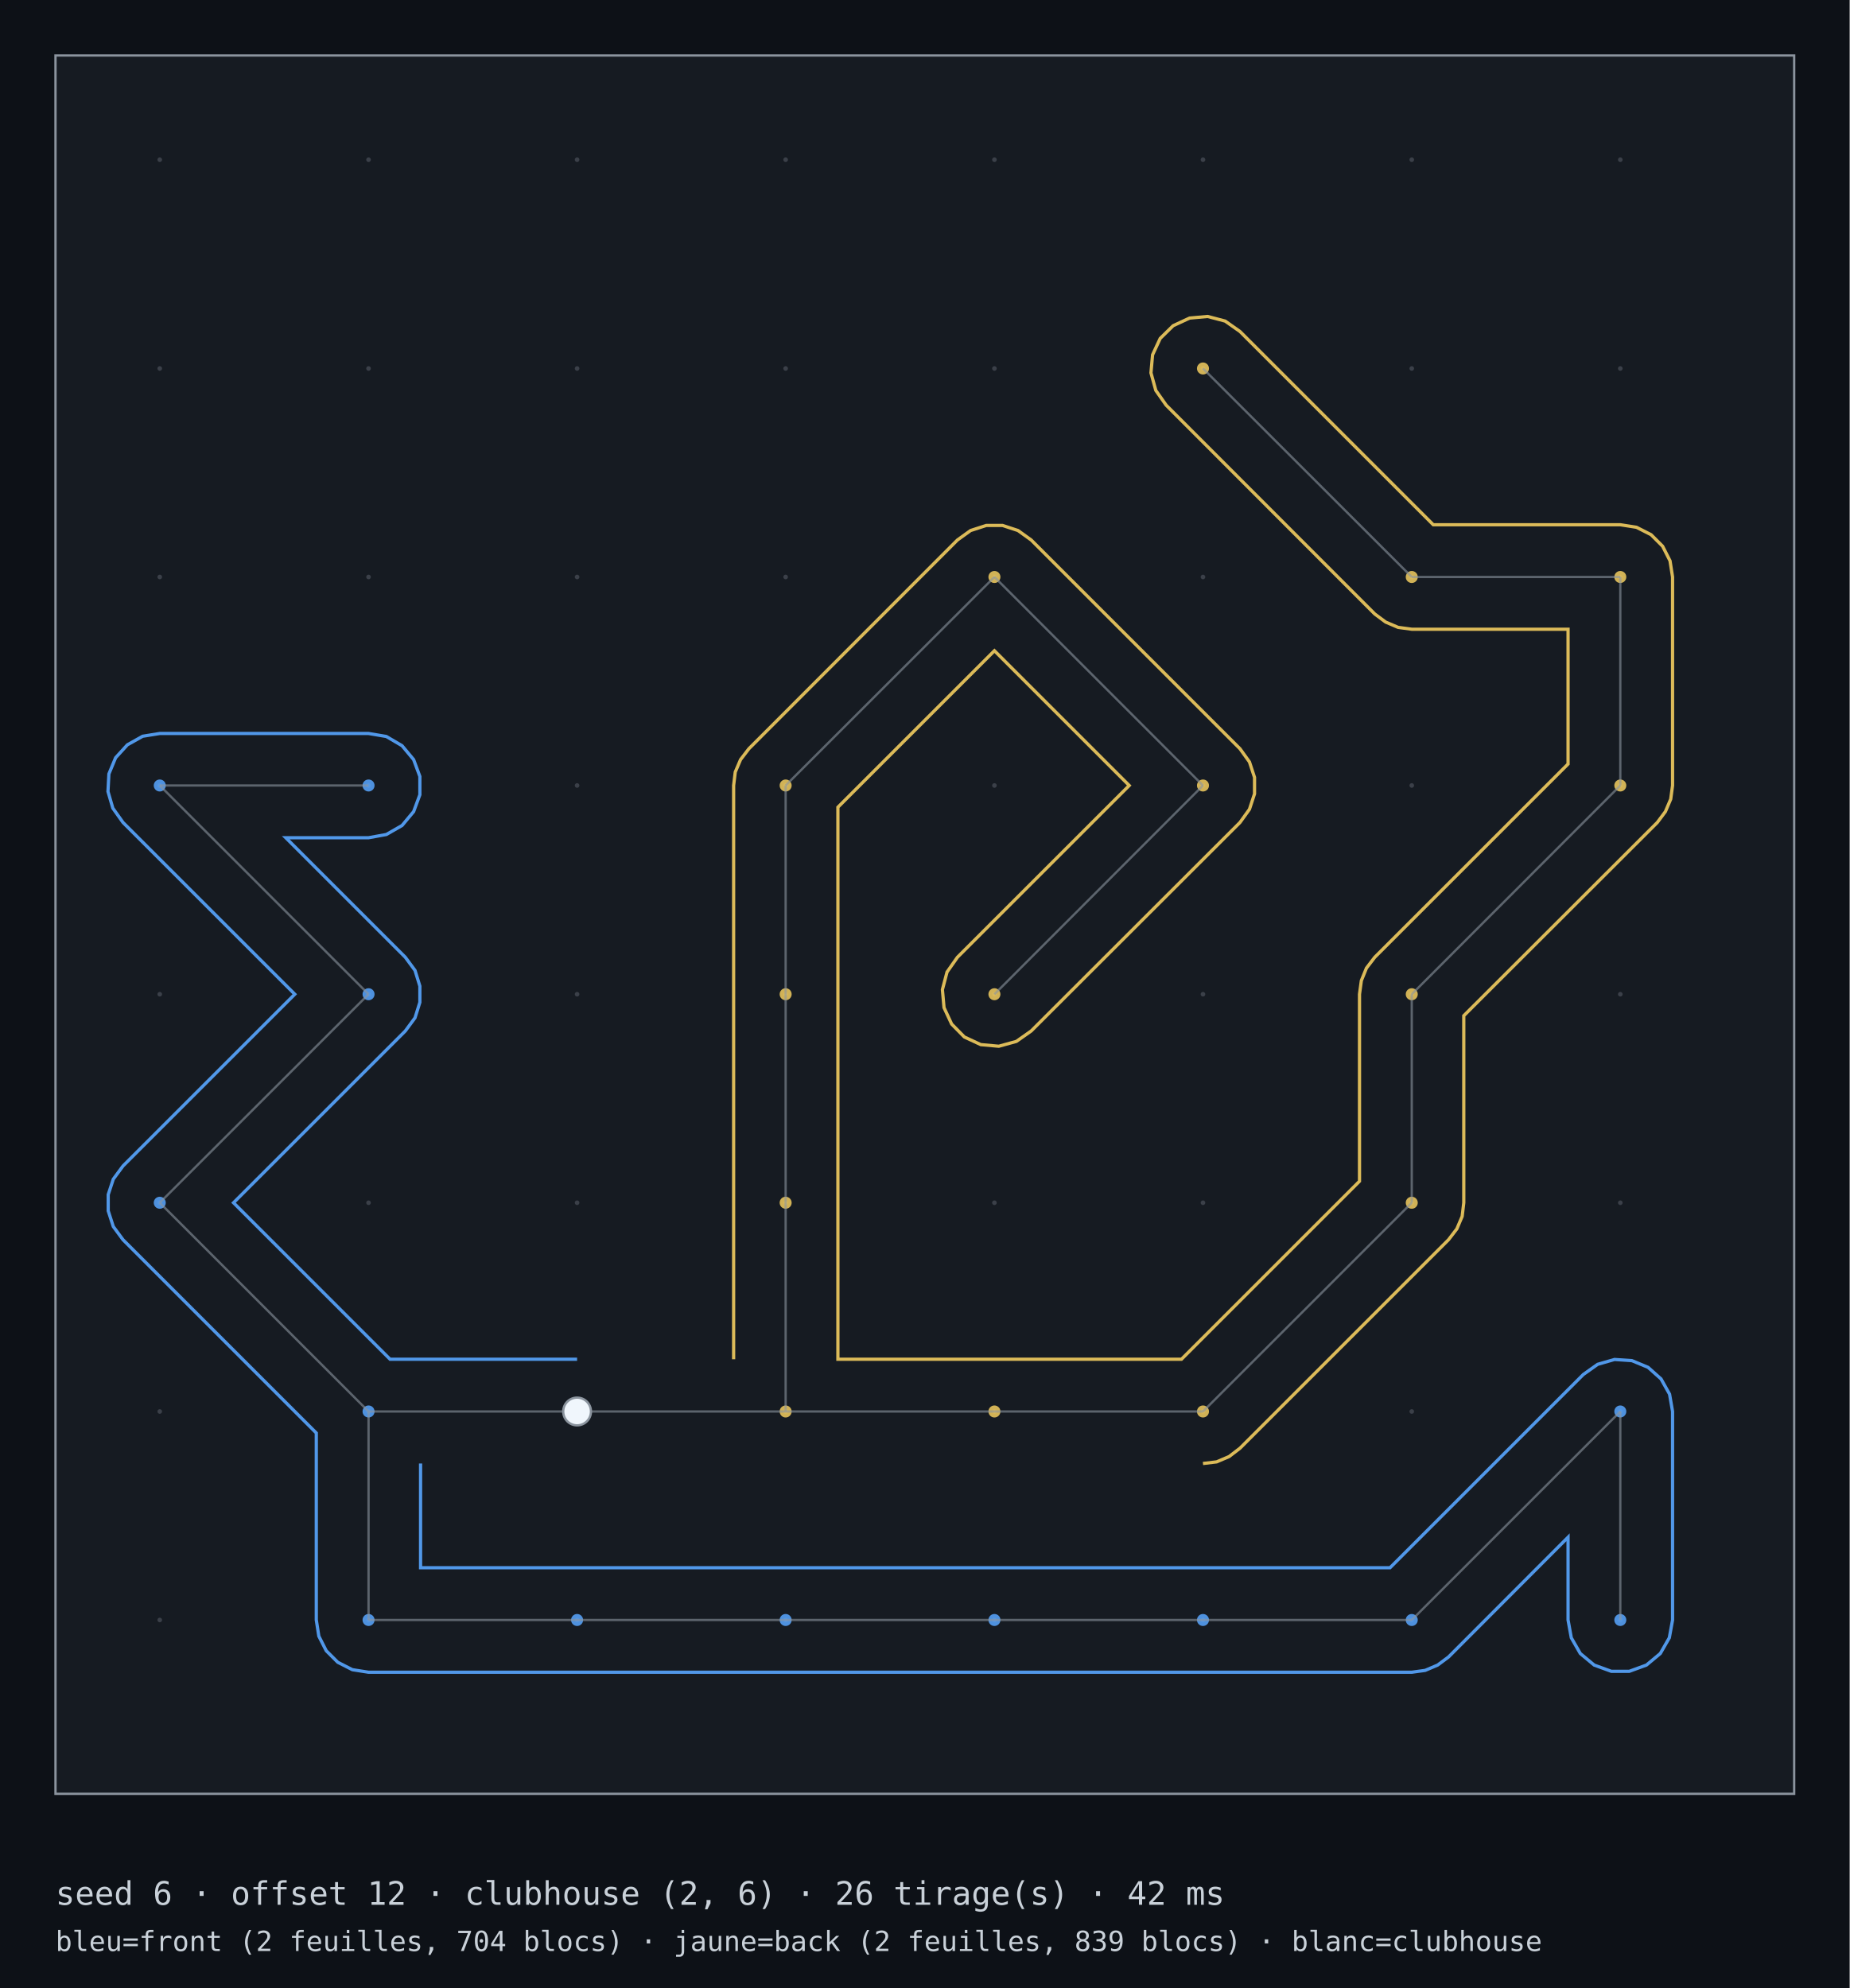
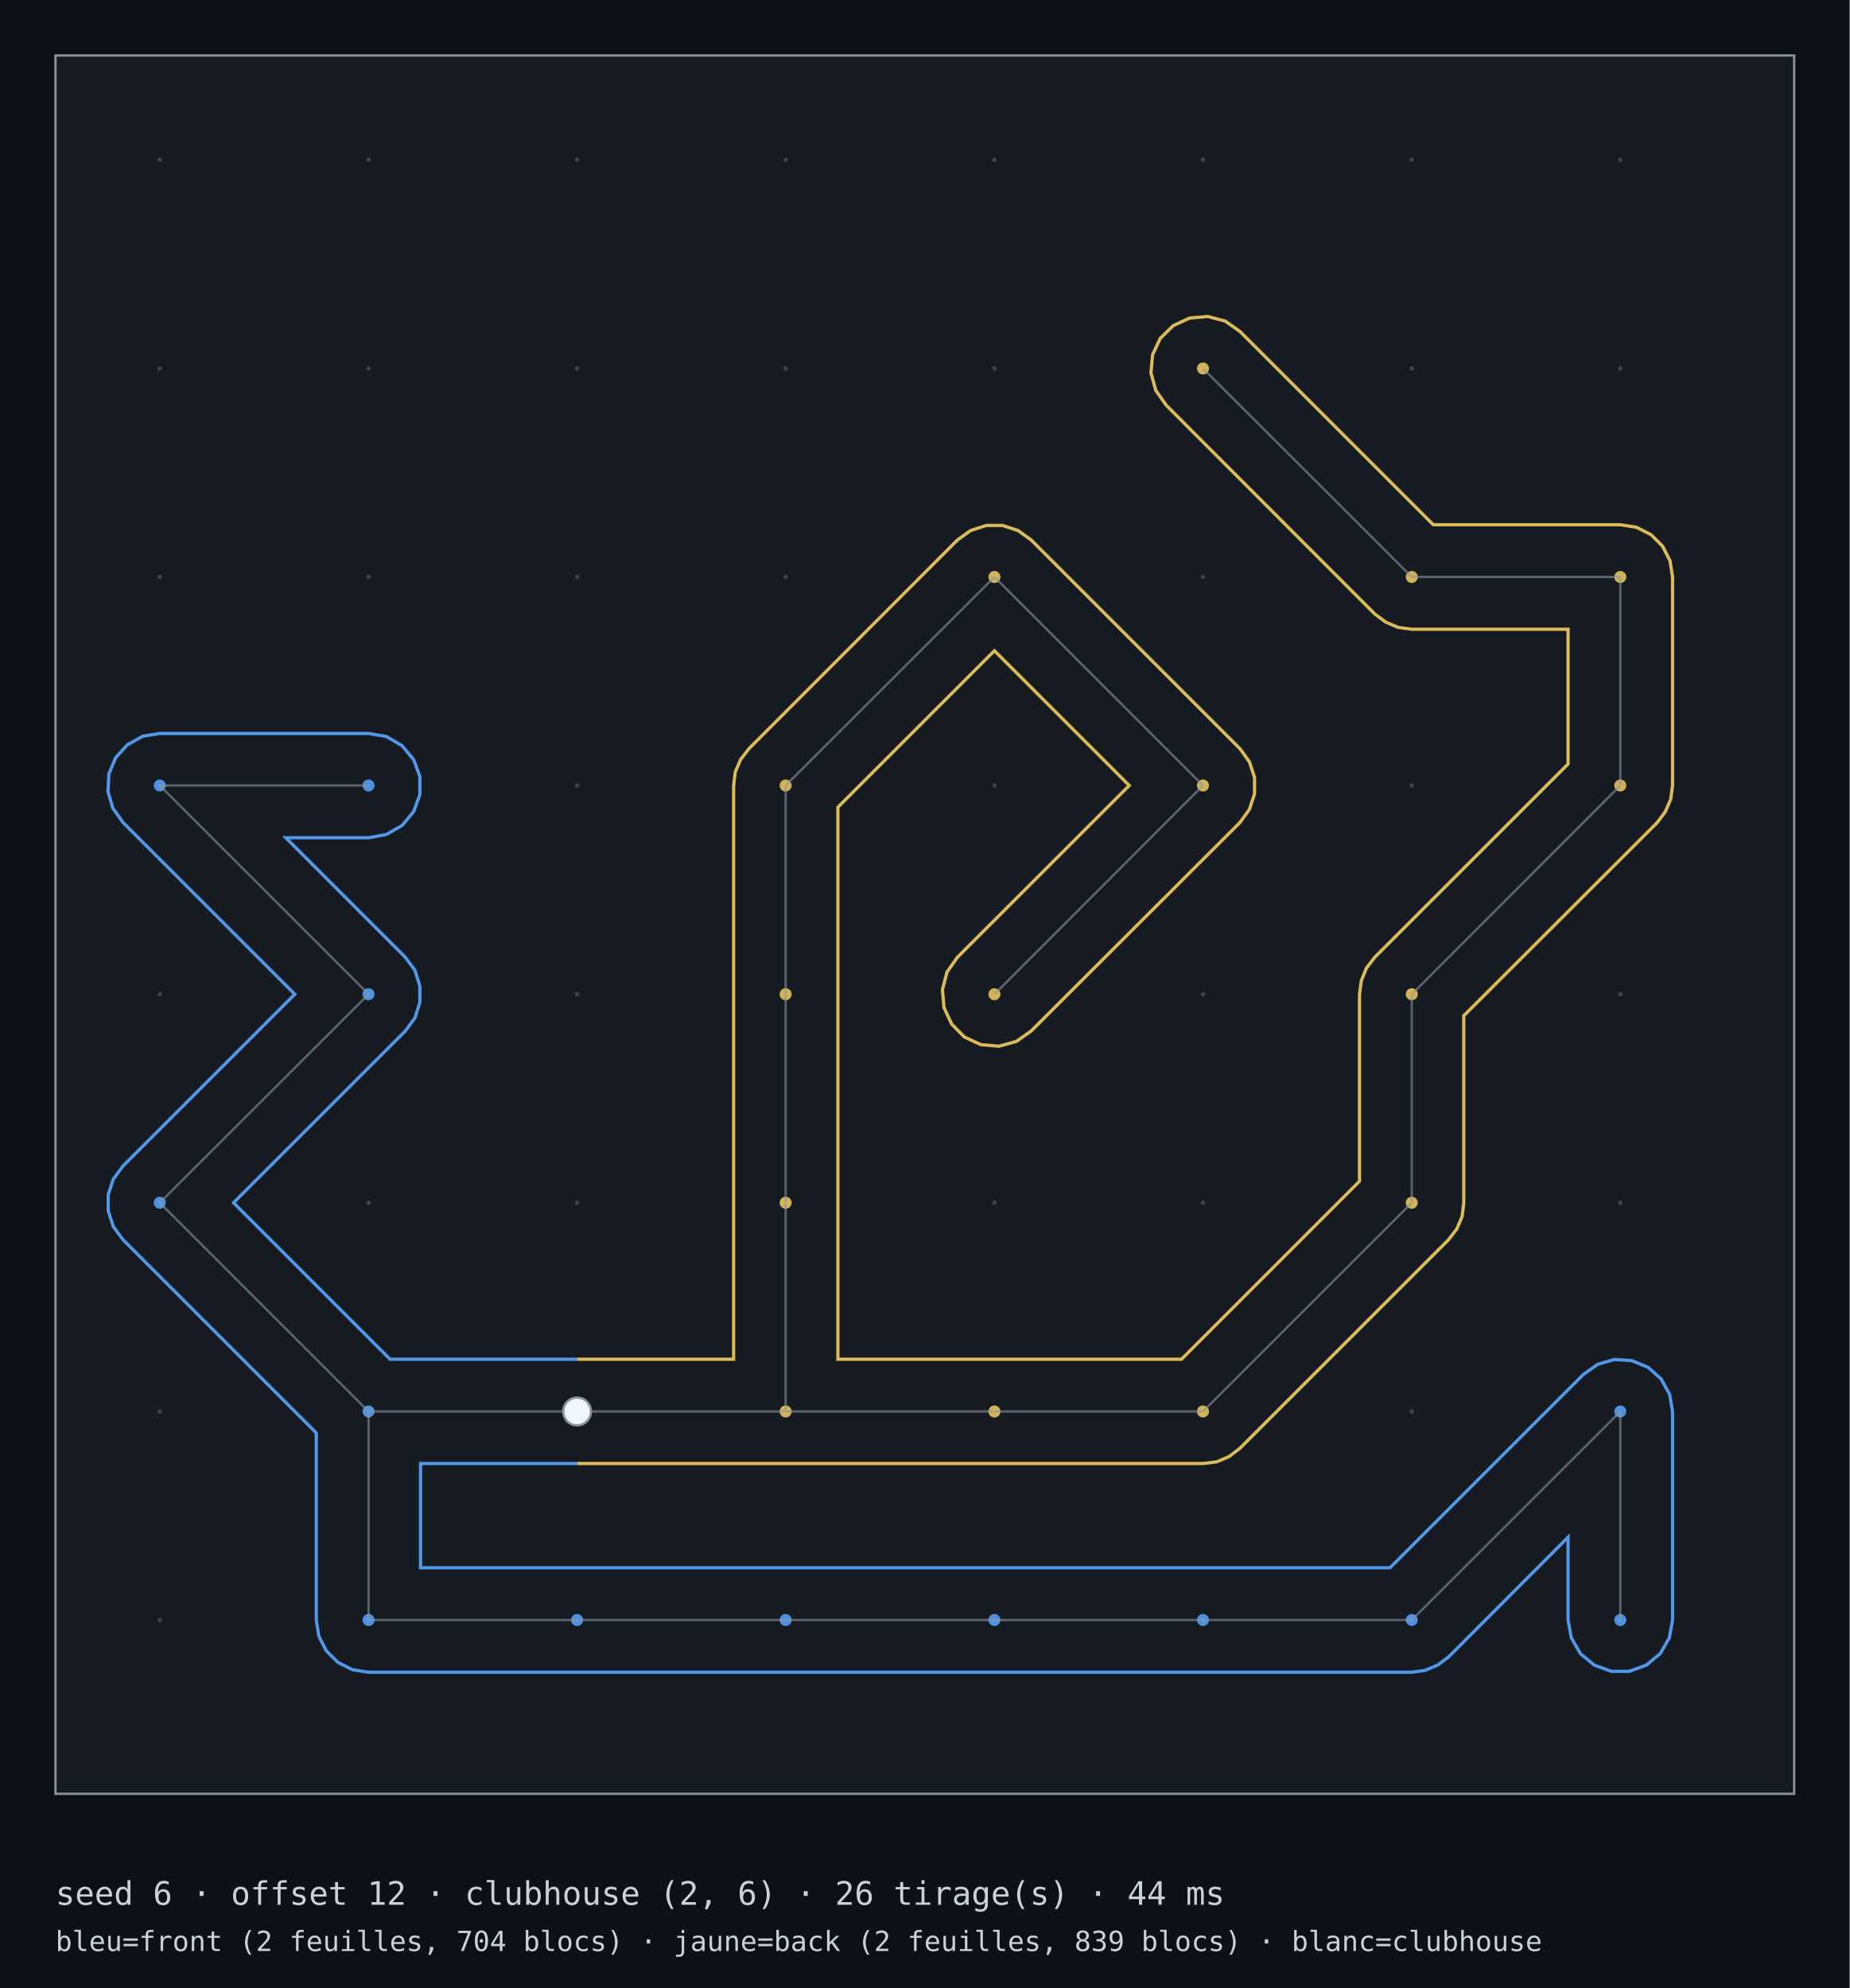
<svg xmlns="http://www.w3.org/2000/svg" width="800" height="860">
  <rect width="100%" height="100%" fill="#0d1117" />
  <rect x="24" y="24" width="752.0" height="752.0" fill="#161b22" stroke="#8b949e" />
  <style>text{font-family:monospace;fill:#c9d1d9}</style>
  <circle cx="69.1" cy="69.1" r="1.0" fill="#3b4049" />
  <circle cx="69.1" cy="159.4" r="1.0" fill="#3b4049" />
  <circle cx="69.1" cy="249.6" r="1.0" fill="#3b4049" />
  <circle cx="69.1" cy="339.8" r="1.0" fill="#3b4049" />
  <circle cx="69.1" cy="430.1" r="1.0" fill="#3b4049" />
  <circle cx="69.1" cy="520.3" r="1.0" fill="#3b4049" />
  <circle cx="69.1" cy="610.6" r="1.0" fill="#3b4049" />
  <circle cx="69.1" cy="700.8" r="1.0" fill="#3b4049" />
  <circle cx="159.4" cy="69.1" r="1.0" fill="#3b4049" />
  <circle cx="159.4" cy="159.4" r="1.0" fill="#3b4049" />
  <circle cx="159.4" cy="249.6" r="1.0" fill="#3b4049" />
  <circle cx="159.4" cy="339.8" r="1.0" fill="#3b4049" />
  <circle cx="159.4" cy="430.1" r="1.0" fill="#3b4049" />
  <circle cx="159.4" cy="520.3" r="1.0" fill="#3b4049" />
  <circle cx="159.4" cy="610.6" r="1.0" fill="#3b4049" />
  <circle cx="159.4" cy="700.8" r="1.0" fill="#3b4049" />
  <circle cx="249.6" cy="69.1" r="1.0" fill="#3b4049" />
  <circle cx="249.6" cy="159.4" r="1.0" fill="#3b4049" />
  <circle cx="249.6" cy="249.6" r="1.0" fill="#3b4049" />
  <circle cx="249.6" cy="339.8" r="1.0" fill="#3b4049" />
  <circle cx="249.6" cy="430.1" r="1.0" fill="#3b4049" />
  <circle cx="249.6" cy="520.3" r="1.0" fill="#3b4049" />
  <circle cx="249.6" cy="610.6" r="1.0" fill="#3b4049" />
  <circle cx="249.6" cy="700.8" r="1.0" fill="#3b4049" />
  <circle cx="339.8" cy="69.1" r="1.0" fill="#3b4049" />
  <circle cx="339.8" cy="159.4" r="1.0" fill="#3b4049" />
  <circle cx="339.8" cy="249.6" r="1.0" fill="#3b4049" />
  <circle cx="339.8" cy="339.8" r="1.0" fill="#3b4049" />
  <circle cx="339.8" cy="430.1" r="1.0" fill="#3b4049" />
  <circle cx="339.8" cy="520.3" r="1.0" fill="#3b4049" />
  <circle cx="339.8" cy="610.6" r="1.0" fill="#3b4049" />
  <circle cx="339.8" cy="700.8" r="1.0" fill="#3b4049" />
  <circle cx="430.1" cy="69.1" r="1.0" fill="#3b4049" />
  <circle cx="430.1" cy="159.4" r="1.0" fill="#3b4049" />
  <circle cx="430.1" cy="249.6" r="1.0" fill="#3b4049" />
  <circle cx="430.1" cy="339.8" r="1.0" fill="#3b4049" />
  <circle cx="430.1" cy="430.1" r="1.0" fill="#3b4049" />
  <circle cx="430.1" cy="520.3" r="1.0" fill="#3b4049" />
  <circle cx="430.1" cy="610.6" r="1.0" fill="#3b4049" />
  <circle cx="430.1" cy="700.8" r="1.0" fill="#3b4049" />
  <circle cx="520.3" cy="69.1" r="1.0" fill="#3b4049" />
  <circle cx="520.3" cy="159.4" r="1.0" fill="#3b4049" />
  <circle cx="520.3" cy="249.6" r="1.0" fill="#3b4049" />
  <circle cx="520.3" cy="339.8" r="1.0" fill="#3b4049" />
  <circle cx="520.3" cy="430.1" r="1.0" fill="#3b4049" />
  <circle cx="520.3" cy="520.3" r="1.0" fill="#3b4049" />
  <circle cx="520.3" cy="610.6" r="1.0" fill="#3b4049" />
  <circle cx="520.3" cy="700.8" r="1.0" fill="#3b4049" />
  <circle cx="610.6" cy="69.1" r="1.0" fill="#3b4049" />
  <circle cx="610.6" cy="159.4" r="1.0" fill="#3b4049" />
  <circle cx="610.6" cy="249.6" r="1.0" fill="#3b4049" />
  <circle cx="610.6" cy="339.8" r="1.0" fill="#3b4049" />
  <circle cx="610.6" cy="430.1" r="1.0" fill="#3b4049" />
  <circle cx="610.6" cy="520.3" r="1.0" fill="#3b4049" />
  <circle cx="610.6" cy="610.6" r="1.0" fill="#3b4049" />
  <circle cx="610.6" cy="700.8" r="1.0" fill="#3b4049" />
  <circle cx="700.8" cy="69.1" r="1.0" fill="#3b4049" />
  <circle cx="700.8" cy="159.4" r="1.0" fill="#3b4049" />
  <circle cx="700.8" cy="249.6" r="1.0" fill="#3b4049" />
  <circle cx="700.8" cy="339.8" r="1.0" fill="#3b4049" />
  <circle cx="700.8" cy="430.1" r="1.0" fill="#3b4049" />
  <circle cx="700.8" cy="520.3" r="1.0" fill="#3b4049" />
  <circle cx="700.8" cy="610.6" r="1.0" fill="#3b4049" />
  <circle cx="700.8" cy="700.8" r="1.0" fill="#3b4049" />
  <circle cx="159.4" cy="610.6" r="2.6" fill="#58a6ff" fill-opacity="0.85" />
  <circle cx="69.1" cy="520.3" r="2.6" fill="#58a6ff" fill-opacity="0.85" />
  <circle cx="159.4" cy="700.8" r="2.6" fill="#58a6ff" fill-opacity="0.85" />
  <circle cx="249.6" cy="700.8" r="2.6" fill="#58a6ff" fill-opacity="0.85" />
  <circle cx="339.8" cy="700.8" r="2.6" fill="#58a6ff" fill-opacity="0.85" />
  <circle cx="430.1" cy="700.8" r="2.6" fill="#58a6ff" fill-opacity="0.85" />
  <circle cx="520.3" cy="700.8" r="2.6" fill="#58a6ff" fill-opacity="0.85" />
  <circle cx="610.6" cy="700.8" r="2.6" fill="#58a6ff" fill-opacity="0.85" />
  <circle cx="700.8" cy="610.6" r="2.6" fill="#58a6ff" fill-opacity="0.85" />
  <circle cx="700.8" cy="700.8" r="2.6" fill="#58a6ff" fill-opacity="0.85" />
  <circle cx="159.4" cy="430.1" r="2.6" fill="#58a6ff" fill-opacity="0.85" />
  <circle cx="69.1" cy="339.8" r="2.6" fill="#58a6ff" fill-opacity="0.85" />
  <circle cx="159.4" cy="339.8" r="2.6" fill="#58a6ff" fill-opacity="0.85" />
  <circle cx="339.8" cy="610.6" r="2.6" fill="#f2cc60" fill-opacity="0.85" />
  <circle cx="339.8" cy="520.3" r="2.6" fill="#f2cc60" fill-opacity="0.85" />
  <circle cx="430.1" cy="610.6" r="2.6" fill="#f2cc60" fill-opacity="0.85" />
  <circle cx="520.3" cy="610.6" r="2.6" fill="#f2cc60" fill-opacity="0.85" />
  <circle cx="610.6" cy="520.3" r="2.6" fill="#f2cc60" fill-opacity="0.85" />
  <circle cx="610.6" cy="430.1" r="2.6" fill="#f2cc60" fill-opacity="0.85" />
  <circle cx="700.8" cy="339.8" r="2.6" fill="#f2cc60" fill-opacity="0.85" />
  <circle cx="700.8" cy="249.6" r="2.6" fill="#f2cc60" fill-opacity="0.85" />
  <circle cx="610.6" cy="249.6" r="2.6" fill="#f2cc60" fill-opacity="0.85" />
  <circle cx="520.3" cy="159.4" r="2.6" fill="#f2cc60" fill-opacity="0.85" />
  <circle cx="339.8" cy="430.1" r="2.6" fill="#f2cc60" fill-opacity="0.85" />
  <circle cx="339.8" cy="339.8" r="2.6" fill="#f2cc60" fill-opacity="0.85" />
  <circle cx="430.1" cy="249.6" r="2.6" fill="#f2cc60" fill-opacity="0.85" />
  <circle cx="520.3" cy="339.8" r="2.6" fill="#f2cc60" fill-opacity="0.85" />
  <circle cx="430.1" cy="430.1" r="2.6" fill="#f2cc60" fill-opacity="0.85" />
  <line x1="249.6" y1="610.6" x2="159.4" y2="610.6" stroke="#8b949e" stroke-width="1.0" stroke-opacity="0.6" />
  <line x1="249.6" y1="610.6" x2="339.8" y2="610.6" stroke="#8b949e" stroke-width="1.0" stroke-opacity="0.6" />
  <line x1="159.4" y1="610.6" x2="69.1" y2="520.3" stroke="#8b949e" stroke-width="1.0" stroke-opacity="0.6" />
  <line x1="339.8" y1="610.6" x2="339.8" y2="520.3" stroke="#8b949e" stroke-width="1.0" stroke-opacity="0.6" />
  <line x1="69.1" y1="520.3" x2="159.4" y2="430.1" stroke="#8b949e" stroke-width="1.0" stroke-opacity="0.6" />
  <line x1="339.8" y1="520.3" x2="339.8" y2="430.1" stroke="#8b949e" stroke-width="1.0" stroke-opacity="0.6" />
  <line x1="159.4" y1="430.1" x2="69.1" y2="339.8" stroke="#8b949e" stroke-width="1.0" stroke-opacity="0.6" />
  <line x1="339.8" y1="430.1" x2="339.8" y2="339.8" stroke="#8b949e" stroke-width="1.0" stroke-opacity="0.6" />
  <line x1="69.1" y1="339.8" x2="159.4" y2="339.8" stroke="#8b949e" stroke-width="1.0" stroke-opacity="0.6" />
  <line x1="339.8" y1="339.8" x2="430.1" y2="249.6" stroke="#8b949e" stroke-width="1.0" stroke-opacity="0.6" />
  <line x1="430.1" y1="249.6" x2="520.3" y2="339.8" stroke="#8b949e" stroke-width="1.0" stroke-opacity="0.6" />
  <line x1="159.4" y1="610.6" x2="159.4" y2="700.8" stroke="#8b949e" stroke-width="1.0" stroke-opacity="0.6" />
  <line x1="520.3" y1="339.8" x2="430.1" y2="430.1" stroke="#8b949e" stroke-width="1.0" stroke-opacity="0.6" />
  <line x1="159.4" y1="700.8" x2="249.6" y2="700.8" stroke="#8b949e" stroke-width="1.0" stroke-opacity="0.6" />
  <line x1="249.6" y1="700.8" x2="339.8" y2="700.8" stroke="#8b949e" stroke-width="1.0" stroke-opacity="0.6" />
  <line x1="339.8" y1="610.6" x2="430.1" y2="610.6" stroke="#8b949e" stroke-width="1.0" stroke-opacity="0.6" />
  <line x1="339.8" y1="700.8" x2="430.1" y2="700.8" stroke="#8b949e" stroke-width="1.0" stroke-opacity="0.6" />
  <line x1="430.1" y1="610.6" x2="520.3" y2="610.6" stroke="#8b949e" stroke-width="1.0" stroke-opacity="0.6" />
  <line x1="430.1" y1="700.8" x2="520.3" y2="700.8" stroke="#8b949e" stroke-width="1.0" stroke-opacity="0.6" />
  <line x1="520.3" y1="610.6" x2="610.6" y2="520.3" stroke="#8b949e" stroke-width="1.0" stroke-opacity="0.6" />
  <line x1="520.3" y1="700.8" x2="610.6" y2="700.8" stroke="#8b949e" stroke-width="1.0" stroke-opacity="0.6" />
  <line x1="610.6" y1="520.3" x2="610.6" y2="430.1" stroke="#8b949e" stroke-width="1.0" stroke-opacity="0.6" />
  <line x1="610.6" y1="700.8" x2="700.8" y2="610.6" stroke="#8b949e" stroke-width="1.0" stroke-opacity="0.6" />
  <line x1="610.6" y1="430.1" x2="700.8" y2="339.8" stroke="#8b949e" stroke-width="1.0" stroke-opacity="0.6" />
  <line x1="700.8" y1="610.6" x2="700.8" y2="700.8" stroke="#8b949e" stroke-width="1.0" stroke-opacity="0.6" />
  <line x1="700.8" y1="339.8" x2="700.8" y2="249.6" stroke="#8b949e" stroke-width="1.0" stroke-opacity="0.6" />
  <line x1="700.8" y1="249.6" x2="610.6" y2="249.6" stroke="#8b949e" stroke-width="1.0" stroke-opacity="0.6" />
  <line x1="610.6" y1="249.6" x2="520.3" y2="159.4" stroke="#8b949e" stroke-width="1.0" stroke-opacity="0.6" />
-   <polyline points="249.6,588.0 168.7,588.0 101.0,520.3 175.3,446.0 179.5,440.3 181.6,433.6 181.6,426.6 179.5,419.8 175.3,414.1 123.6,362.4 159.4,362.4 167.1,361.0 173.9,357.1 178.9,351.1 181.6,343.8 181.6,335.9 178.9,328.6 173.9,322.6 167.1,318.6 159.4,317.3 69.1,317.3 61.7,318.5 55.1,322.2 50.0,327.8 47.1,334.8 46.7,342.4 48.8,349.6 53.2,355.8 127.5,430.1 53.2,504.4 49.0,510.1 46.8,516.8 46.8,523.8 49.0,530.6 53.2,536.3 136.8,619.9 136.8,700.8 137.9,707.8 141.1,714.1 146.1,719.1 152.4,722.3 159.4,723.4 610.6,723.4 616.4,722.6 621.8,720.3 626.5,716.8 678.2,665.0 678.2,700.8 679.6,708.5 683.5,715.3 689.5,720.3 696.9,723.0 704.7,723.0 712.1,720.3 718.1,715.3 722.0,708.5 723.4,700.8 723.4,610.6 722.1,603.1 718.4,596.5 712.8,591.5 705.8,588.6 698.3,588.1 691.0,590.2 684.8,594.6 601.2,678.2 181.9,678.2 181.9,633.1" fill="none" stroke="#58a6ff" stroke-width="1.4" stroke-opacity="0.9" />
-   <polyline points="520.3,633.1 526.2,632.4 531.6,630.1 536.3,626.5 626.5,536.3 630.1,531.6 632.4,526.2 633.1,520.3 633.1,439.4 716.8,355.8 720.3,351.1 722.6,345.7 723.4,339.8 723.4,249.6 722.3,242.6 719.1,236.3 714.1,231.3 707.8,228.1 700.8,227.0 619.9,227.0 536.3,143.4 529.9,138.9 522.3,136.9 514.5,137.6 507.4,140.9 501.8,146.4 498.5,153.5 497.8,161.3 499.9,168.9 504.4,175.3 594.6,265.6 599.3,269.1 604.7,271.4 610.6,272.2 678.2,272.2 678.2,330.5 594.6,414.1 591.0,418.8 588.8,424.2 588.0,430.1 588.0,511.0 511.0,588.0 362.4,588.0 362.4,349.2 430.1,281.5 488.4,339.8 414.1,414.1 409.6,420.5 407.6,428.1 408.3,435.9 411.6,443.0 417.1,448.6 424.2,451.9 432.0,452.6 439.6,450.5 446.0,446.0 536.3,355.8 540.4,350.1 542.6,343.4 542.6,336.3 540.4,329.6 536.3,323.9 446.0,233.6 440.3,229.5 433.6,227.3 426.6,227.3 419.8,229.5 414.1,233.6 323.9,323.9 320.3,328.6 318.0,334.0 317.3,339.8 317.3,588.0" fill="none" stroke="#f2cc60" stroke-width="1.4" stroke-opacity="0.9" />
+   <polyline points="249.6,588.0 168.7,588.0 101.0,520.3 175.3,446.0 179.5,440.3 181.6,433.6 181.6,426.6 179.5,419.8 175.3,414.1 123.6,362.4 159.4,362.4 167.1,361.0 173.9,357.1 178.9,351.1 181.6,343.8 181.6,335.9 178.9,328.6 173.9,322.6 167.1,318.6 159.4,317.3 69.1,317.3 61.7,318.5 55.1,322.2 50.0,327.8 47.1,334.8 46.7,342.4 48.8,349.6 53.2,355.8 127.5,430.1 53.2,504.4 49.0,510.1 46.8,516.8 46.8,523.8 49.0,530.6 53.2,536.3 136.8,619.9 136.8,700.8 137.9,707.8 141.1,714.1 146.1,719.1 152.4,722.3 159.4,723.4 249.6,723.4 339.8,723.4 430.1,723.4 520.3,723.4 610.6,723.4 616.4,722.6 621.8,720.3 626.5,716.8 678.2,665.0 678.2,700.8 679.6,708.5 683.5,715.3 689.5,720.3 696.9,723.0 704.7,723.0 712.1,720.3 718.1,715.3 722.0,708.5 723.4,700.8 723.4,610.6 722.1,603.1 718.4,596.5 712.8,591.5 705.8,588.6 698.3,588.1 691.0,590.2 684.8,594.6 601.2,678.2 520.3,678.2 430.1,678.2 339.8,678.2 249.6,678.2 181.9,678.2 181.9,633.1 249.6,633.1" fill="none" stroke="#58a6ff" stroke-width="1.4" stroke-opacity="0.9" />
+   <polyline points="249.6,633.1 339.8,633.1 430.1,633.1 520.3,633.1 526.2,632.4 531.6,630.1 536.3,626.5 626.5,536.3 630.1,531.6 632.4,526.2 633.1,520.3 633.1,439.4 716.8,355.8 720.3,351.1 722.6,345.7 723.4,339.8 723.4,249.6 722.3,242.6 719.1,236.3 714.1,231.3 707.8,228.1 700.8,227.0 619.9,227.0 536.3,143.4 529.9,138.9 522.3,136.9 514.5,137.6 507.4,140.9 501.8,146.4 498.5,153.5 497.8,161.3 499.9,168.9 504.4,175.3 594.6,265.6 599.3,269.1 604.7,271.4 610.6,272.2 678.2,272.2 678.2,330.5 594.6,414.1 591.0,418.8 588.8,424.2 588.0,430.1 588.0,511.0 511.0,588.0 430.1,588.0 362.4,588.0 362.4,520.3 362.4,430.1 362.4,349.2 430.1,281.5 488.4,339.8 414.1,414.1 409.6,420.5 407.6,428.1 408.3,435.9 411.6,443.0 417.1,448.6 424.2,451.9 432.0,452.6 439.6,450.5 446.0,446.0 536.3,355.8 540.4,350.1 542.6,343.4 542.6,336.3 540.4,329.6 536.3,323.9 446.0,233.6 440.3,229.5 433.6,227.3 426.6,227.3 419.8,229.5 414.1,233.6 323.9,323.9 320.3,328.6 318.0,334.0 317.3,339.8 317.3,430.1 317.3,520.3 317.3,588.0 249.6,588.0" fill="none" stroke="#f2cc60" stroke-width="1.4" stroke-opacity="0.9" />
  <circle cx="249.6" cy="610.6" r="6" fill="#f0f6fc" stroke="#8b949e" />
-   <text x="24" y="824" font-size="14">seed 6 · offset 12 · clubhouse (2, 6) · 26 tirage(s) · 42 ms</text>
+   <text x="24" y="824" font-size="14">seed 6 · offset 12 · clubhouse (2, 6) · 26 tirage(s) · 44 ms</text>
  <text x="24" y="844" font-size="12">bleu=front (2 feuilles, 704 blocs) · jaune=back (2 feuilles, 839 blocs) · blanc=clubhouse</text>
</svg>
